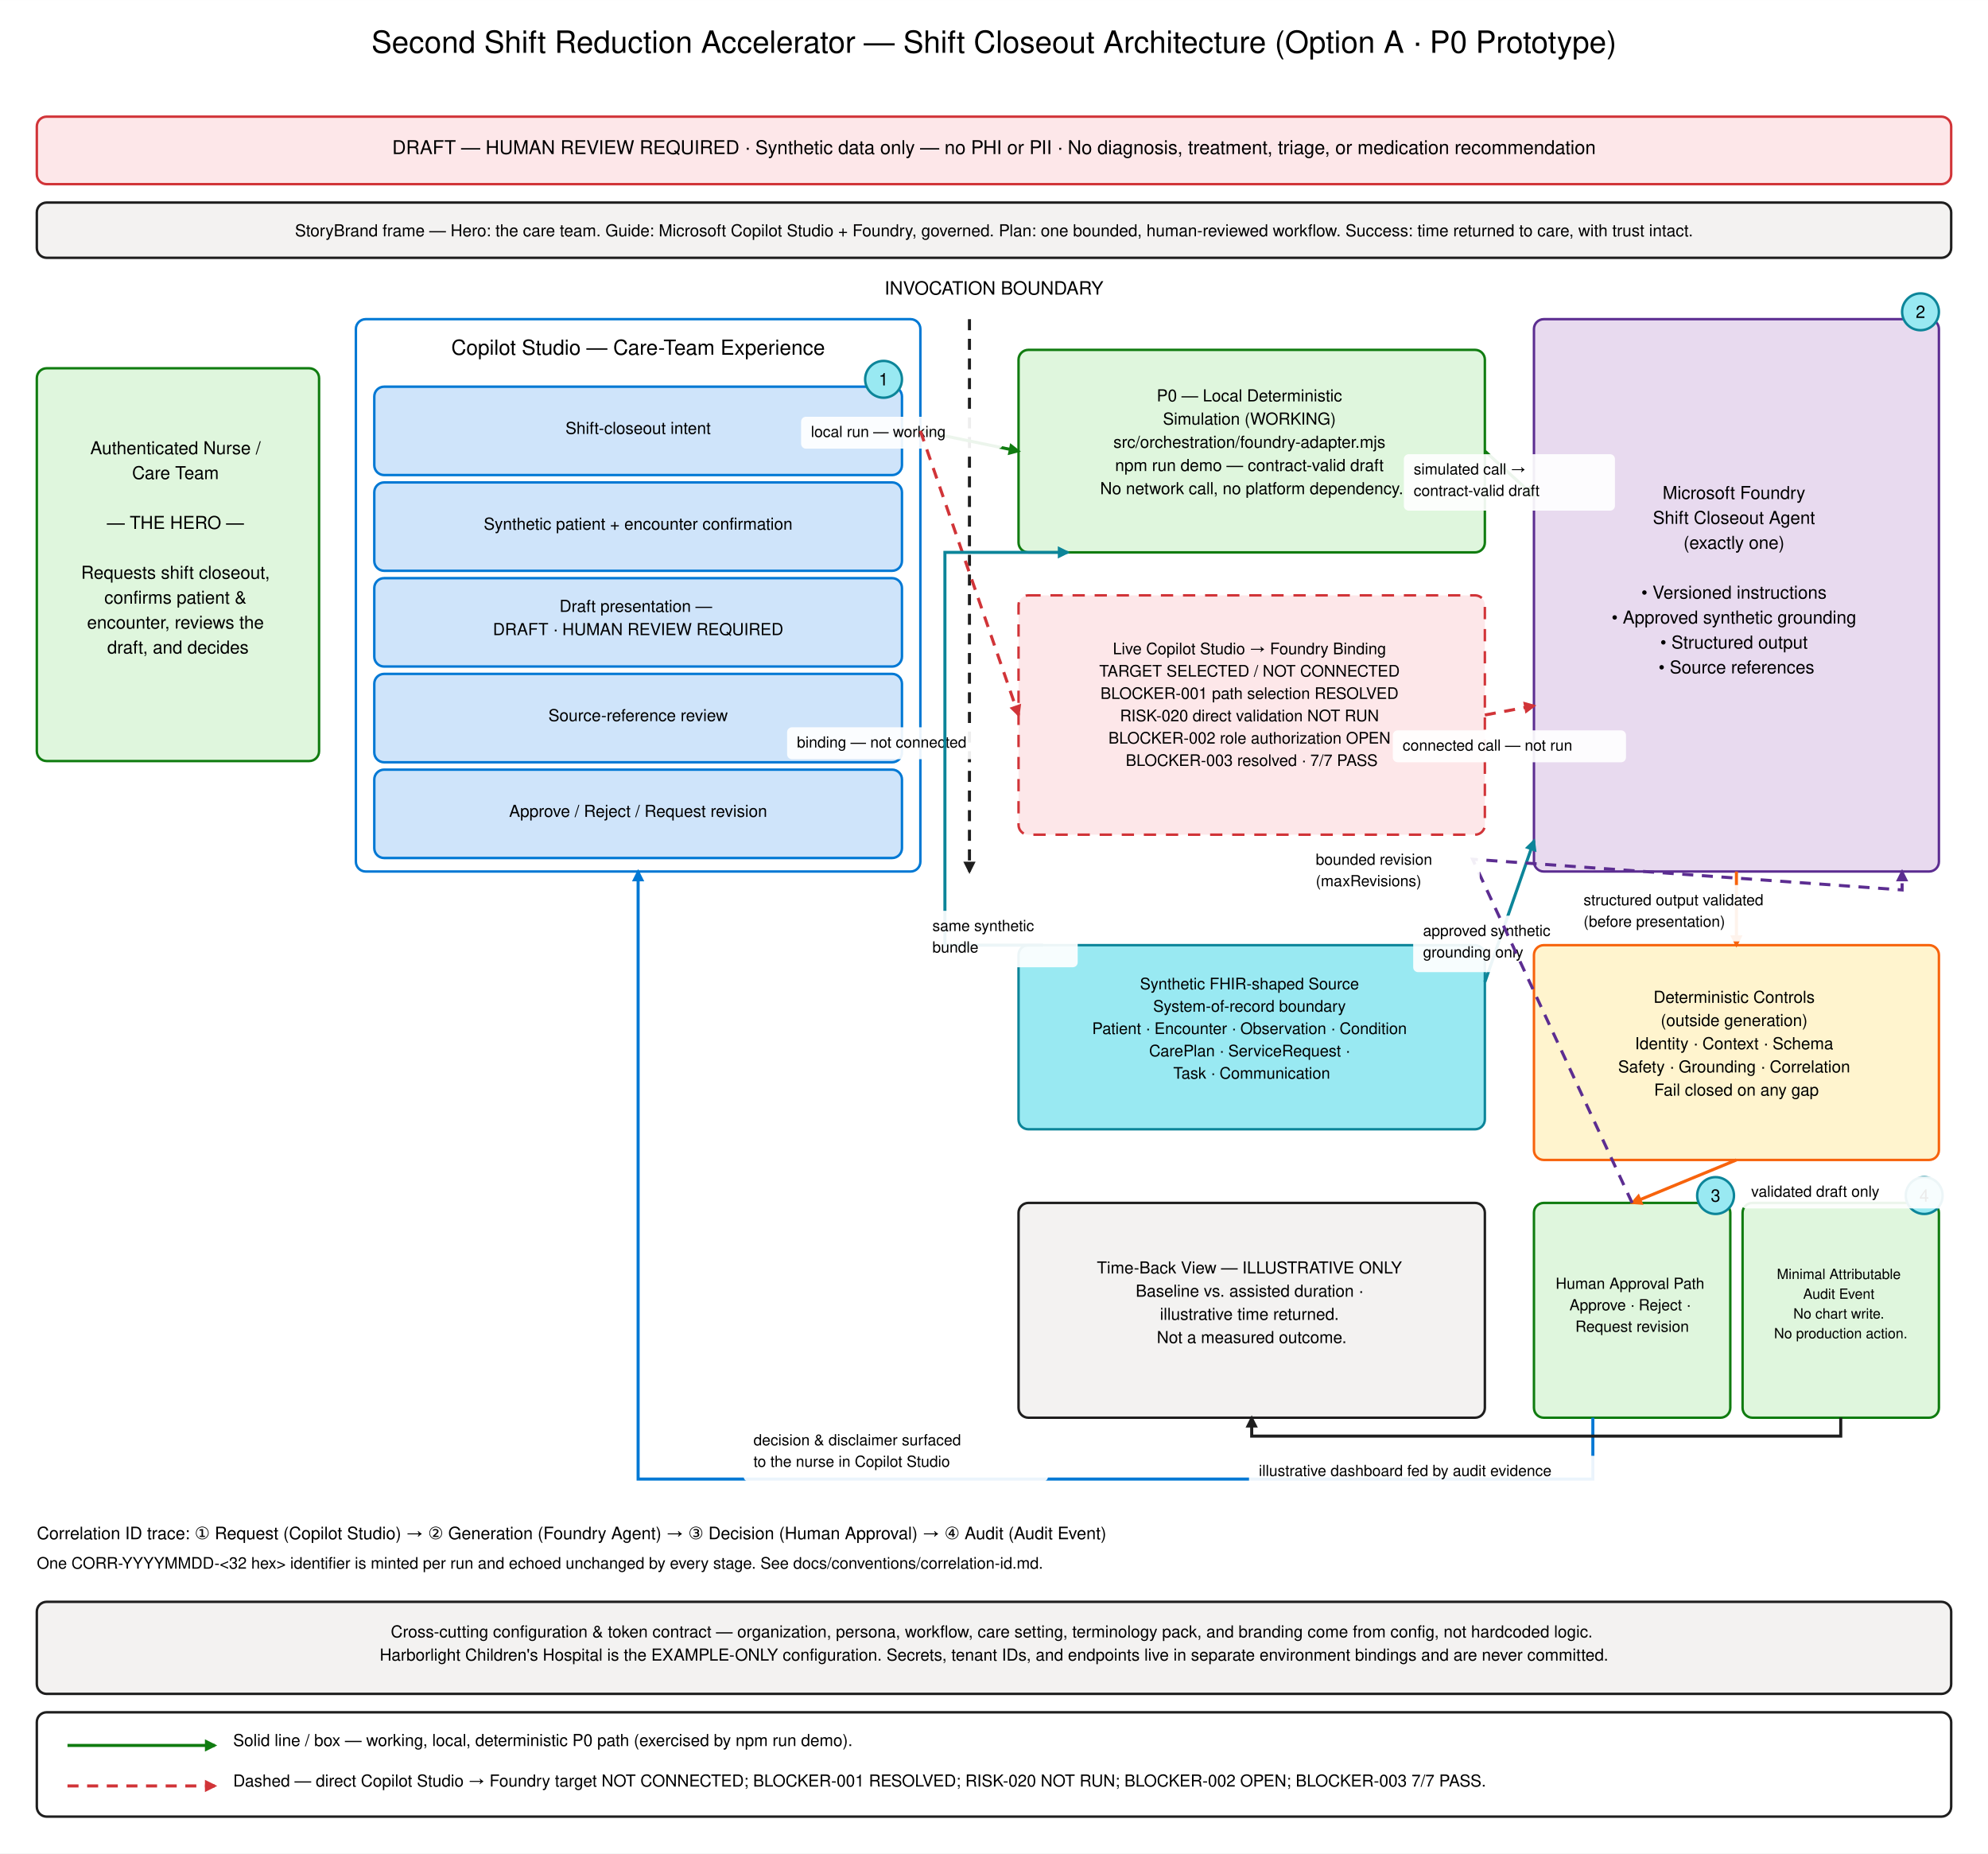
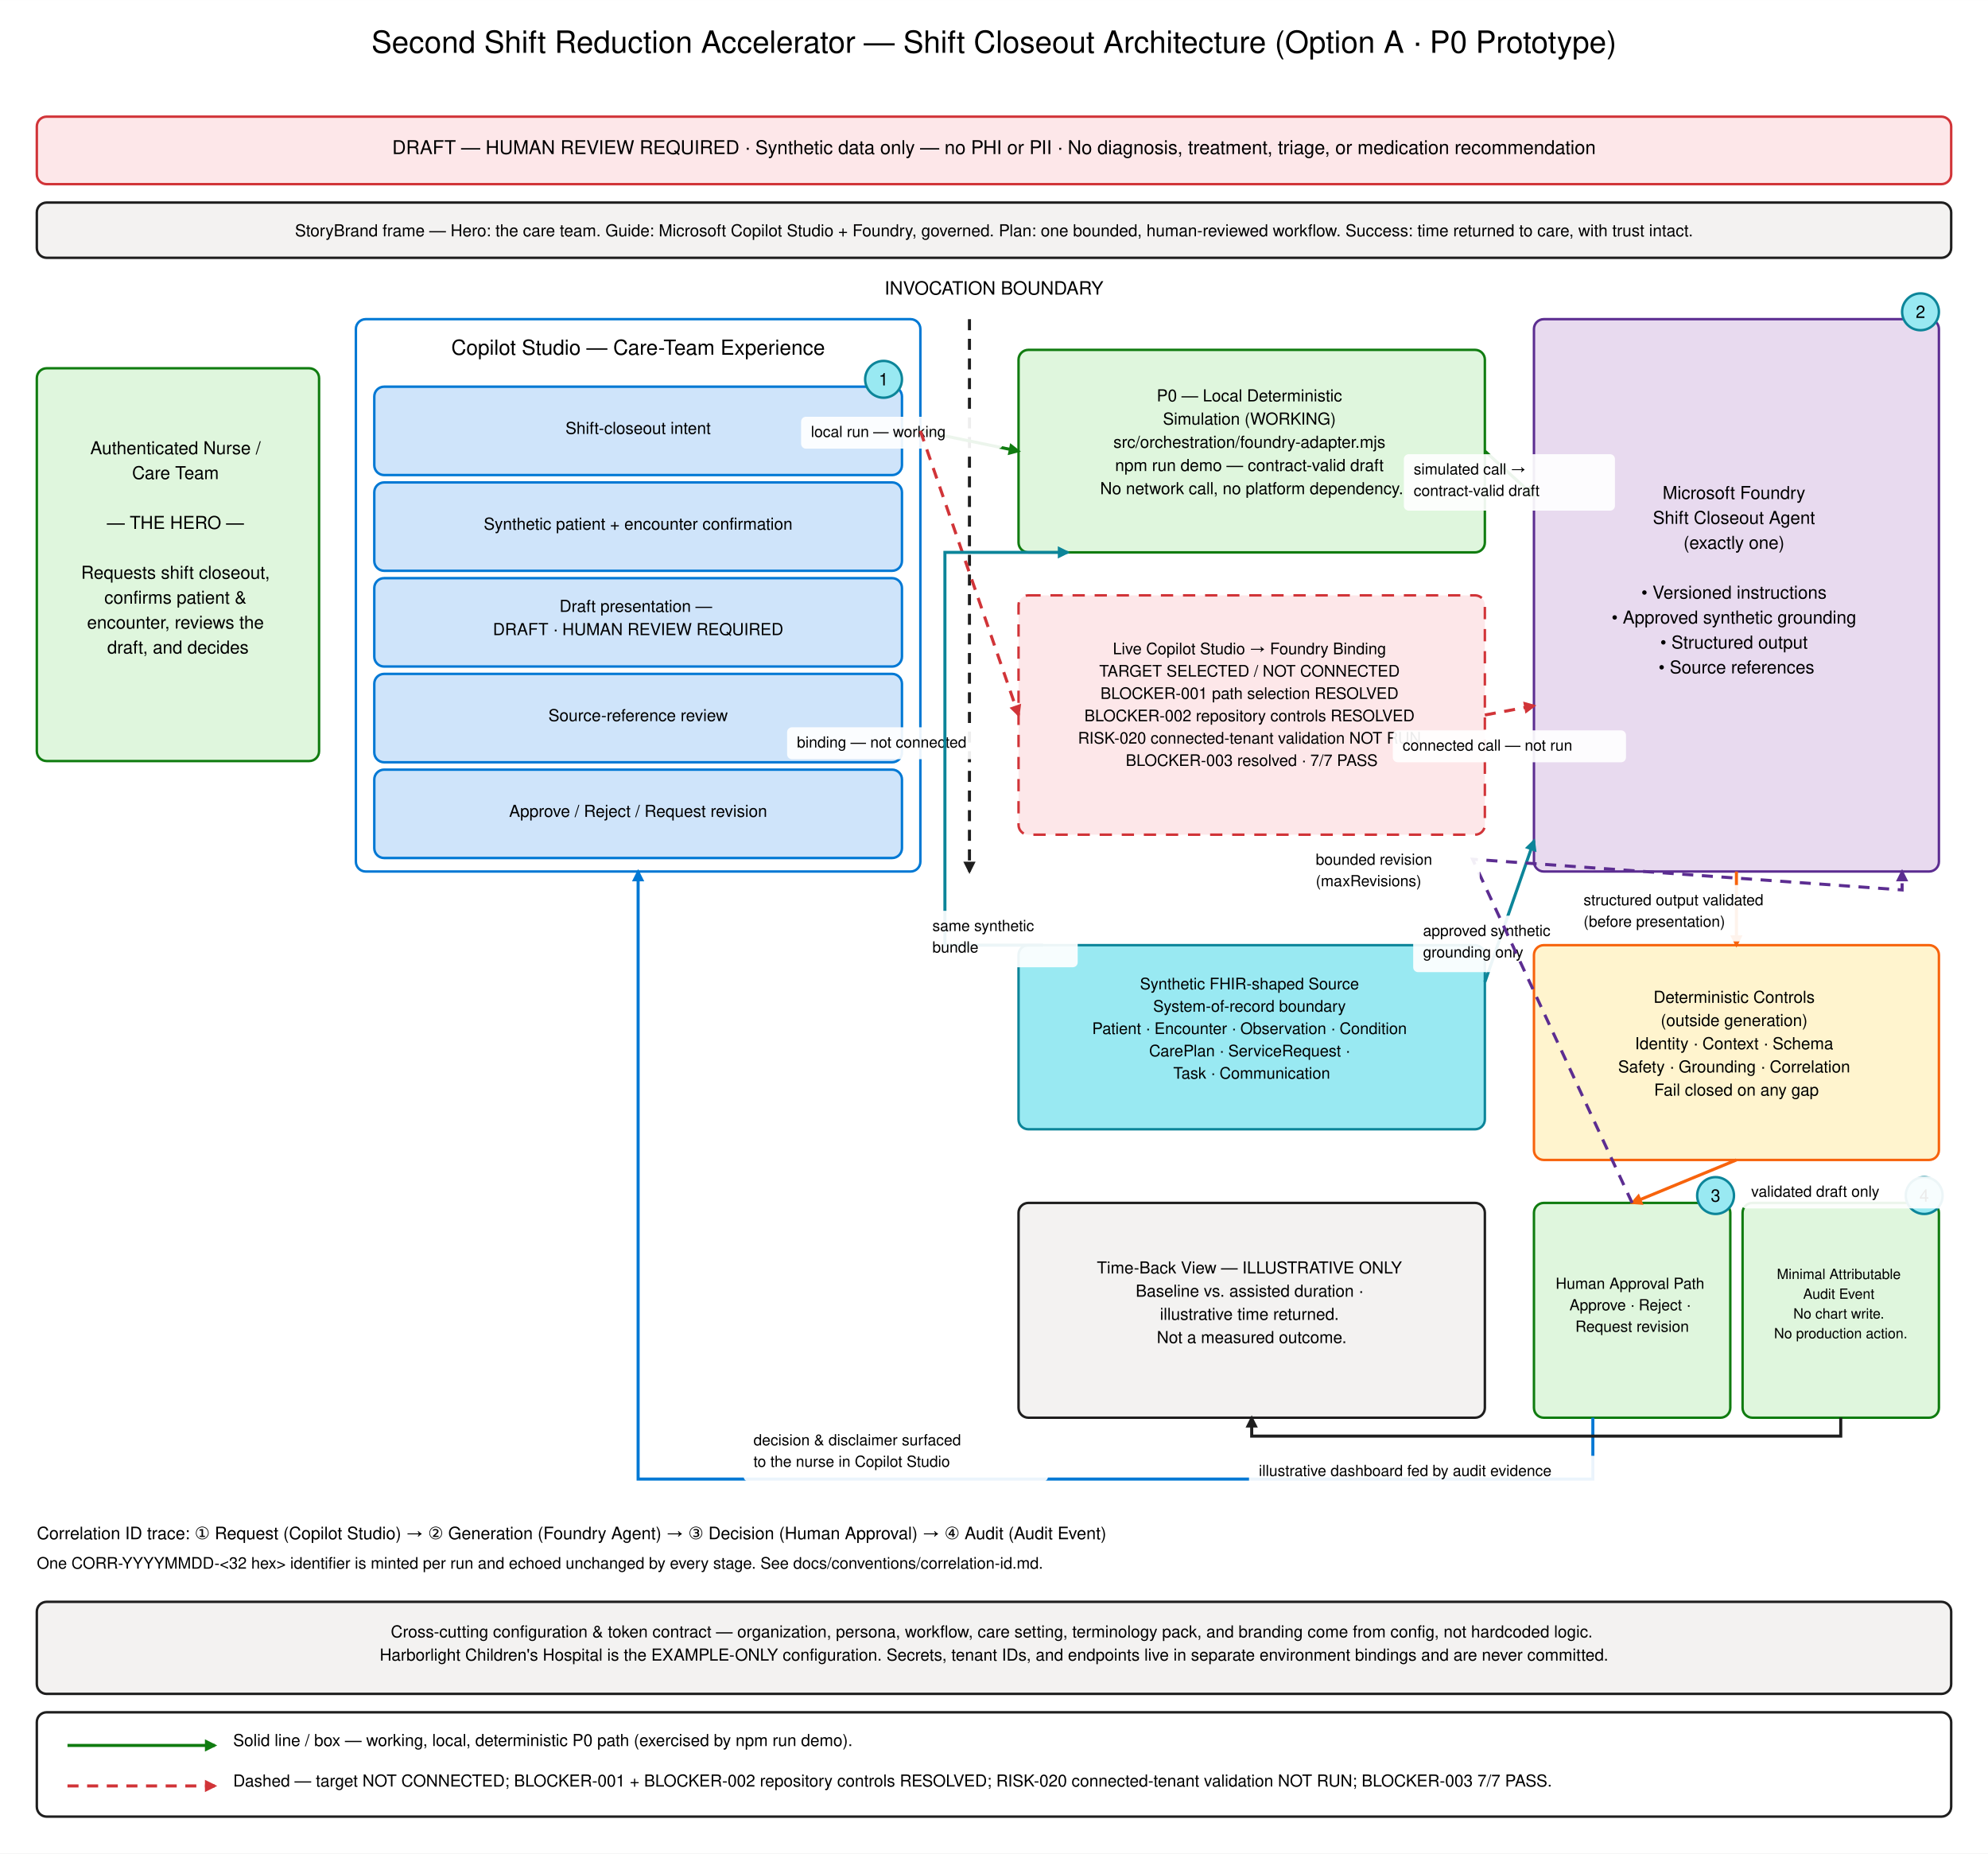
<svg xmlns="http://www.w3.org/2000/svg" viewBox="0 0 1620 1510" width="1400" height="1305" role="img" aria-labelledby="diagram-title diagram-desc">
  <rect x="0" y="0" width="1620" height="1510" fill="#ffffff" />
  <defs>
    <marker id="arrowhead-1e1e1e" markerWidth="10" markerHeight="10" refX="8" refY="5" orient="auto" markerUnits="userSpaceOnUse">
      <path d="M0,0 L10,5 L0,10 z" fill="#1e1e1e" />
    </marker>
    <marker id="arrowhead-107C10" markerWidth="10" markerHeight="10" refX="8" refY="5" orient="auto" markerUnits="userSpaceOnUse">
      <path d="M0,0 L10,5 L0,10 z" fill="#107C10" />
    </marker>
    <marker id="arrowhead-D13438" markerWidth="10" markerHeight="10" refX="8" refY="5" orient="auto" markerUnits="userSpaceOnUse">
      <path d="M0,0 L10,5 L0,10 z" fill="#D13438" />
    </marker>
    <marker id="arrowhead-0c8599" markerWidth="10" markerHeight="10" refX="8" refY="5" orient="auto" markerUnits="userSpaceOnUse">
      <path d="M0,0 L10,5 L0,10 z" fill="#0c8599" />
    </marker>
    <marker id="arrowhead-F7630C" markerWidth="10" markerHeight="10" refX="8" refY="5" orient="auto" markerUnits="userSpaceOnUse">
      <path d="M0,0 L10,5 L0,10 z" fill="#F7630C" />
    </marker>
    <marker id="arrowhead-5C2D91" markerWidth="10" markerHeight="10" refX="8" refY="5" orient="auto" markerUnits="userSpaceOnUse">
      <path d="M0,0 L10,5 L0,10 z" fill="#5C2D91" />
    </marker>
    <marker id="arrowhead-0078D4" markerWidth="10" markerHeight="10" refX="8" refY="5" orient="auto" markerUnits="userSpaceOnUse">
      <path d="M0,0 L10,5 L0,10 z" fill="#0078D4" />
    </marker>
  </defs>
  <text x="810" y="43" font-family="Segoe UI, Helvetica, Arial, sans-serif" font-size="25" fill="#000000" text-anchor="middle">
    <tspan x="810" y="43">Second Shift Reduction Accelerator — Shift Closeout Architecture (Option A · P0 Prototype)</tspan>
  </text>
  <rect x="30" y="95" width="1560" height="55" rx="8" fill="#FDE7E9" stroke="#D13438" stroke-width="2" />
  <text x="810" y="125.5" font-family="Segoe UI, Helvetica, Arial, sans-serif" font-size="15.5" fill="#000000" text-anchor="middle">
    <tspan x="810" y="125.5">DRAFT — HUMAN REVIEW REQUIRED   ·   Synthetic data only — no PHI or PII   ·   No diagnosis, treatment, triage, or medication recommendation</tspan>
  </text>
  <rect x="30" y="165" width="1560" height="45" rx="8" fill="#F3F2F1" stroke="#1e1e1e" stroke-width="2" />
  <text x="810" y="192.5" font-family="Segoe UI, Helvetica, Arial, sans-serif" font-size="13.5" fill="#000000" text-anchor="middle">
    <tspan x="810" y="192.5">StoryBrand frame — Hero: the care team. Guide: Microsoft Copilot Studio + Foundry, governed. Plan: one bounded, human-reviewed workflow. Success: time returned to care, with trust intact.</tspan>
  </text>
  <rect x="30" y="300" width="230" height="320" rx="8" fill="#DFF6DD" stroke="#107C10" stroke-width="2" />
  <text x="145" y="370" font-family="Segoe UI, Helvetica, Arial, sans-serif" font-size="14.5" fill="#000000" text-anchor="middle">
    <tspan x="145" y="370">Authenticated Nurse /</tspan>
    <tspan x="145" y="390.3">Care Team</tspan>
    <tspan x="145" y="410.6" />
    <tspan x="145" y="430.9">— THE HERO —</tspan>
    <tspan x="145" y="451.2" />
    <tspan x="145" y="471.5">Requests shift closeout,</tspan>
    <tspan x="145" y="491.8">confirms patient &amp;</tspan>
    <tspan x="145" y="512.1">encounter, reviews the</tspan>
    <tspan x="145" y="532.4">draft, and decides</tspan>
  </text>
  <rect x="290" y="260" width="460" height="450" rx="8" fill="none" stroke="#0078D4" stroke-width="2" />
  <text x="520" y="289" font-family="Segoe UI, Helvetica, Arial, sans-serif" font-size="17" fill="#000000" text-anchor="middle">
    <tspan x="520" y="289">Copilot Studio — Care-Team Experience</tspan>
  </text>
  <rect x="305" y="315" width="430" height="72" rx="8" fill="#CFE4FA" stroke="#0078D4" stroke-width="2" />
  <text x="520" y="353.5" font-family="Segoe UI, Helvetica, Arial, sans-serif" font-size="13.5" fill="#000000" text-anchor="middle">
    <tspan x="520" y="353.5">Shift-closeout intent</tspan>
  </text>
  <rect x="305" y="393" width="430" height="72" rx="8" fill="#CFE4FA" stroke="#0078D4" stroke-width="2" />
  <text x="520" y="431.5" font-family="Segoe UI, Helvetica, Arial, sans-serif" font-size="13.5" fill="#000000" text-anchor="middle">
    <tspan x="520" y="431.5">Synthetic patient + encounter confirmation</tspan>
  </text>
  <rect x="305" y="471" width="430" height="72" rx="8" fill="#CFE4FA" stroke="#0078D4" stroke-width="2" />
  <text x="520" y="498.5" font-family="Segoe UI, Helvetica, Arial, sans-serif" font-size="13.5" fill="#000000" text-anchor="middle">
    <tspan x="520" y="498.5">Draft presentation —</tspan>
    <tspan x="520" y="517.4">DRAFT · HUMAN REVIEW REQUIRED</tspan>
  </text>
  <rect x="305" y="549" width="430" height="72" rx="8" fill="#CFE4FA" stroke="#0078D4" stroke-width="2" />
  <text x="520" y="587.5" font-family="Segoe UI, Helvetica, Arial, sans-serif" font-size="13.5" fill="#000000" text-anchor="middle">
    <tspan x="520" y="587.5">Source-reference review</tspan>
  </text>
  <rect x="305" y="627" width="430" height="72" rx="8" fill="#CFE4FA" stroke="#0078D4" stroke-width="2" />
  <text x="520" y="665.5" font-family="Segoe UI, Helvetica, Arial, sans-serif" font-size="13.5" fill="#000000" text-anchor="middle">
    <tspan x="520" y="665.5">Approve / Reject / Request revision</tspan>
  </text>
  <circle cx="720" cy="309" r="15" fill="#99e9f2" stroke="#0c8599" stroke-width="2" />
  <text x="720" y="314" font-family="Segoe UI, Helvetica, Arial, sans-serif" font-size="14" fill="#000000" text-anchor="middle">1</text>
  <text x="810" y="240" font-family="Segoe UI, Helvetica, Arial, sans-serif" font-size="15" fill="#000000" text-anchor="middle">
    <tspan x="810" y="240">INVOCATION BOUNDARY</tspan>
  </text>
  <path d="M 790 260 L 790 710" fill="none" stroke="#1e1e1e" stroke-width="2.5" stroke-dasharray="9 7" marker-end="url(#arrowhead-1e1e1e)" />
  <rect x="830" y="285" width="380" height="165" rx="8" fill="#DFF6DD" stroke="#107C10" stroke-width="2" />
  <text x="1020" y="327" font-family="Segoe UI, Helvetica, Arial, sans-serif" font-size="13.5" fill="#000000" text-anchor="middle">
    <tspan x="1020" y="327">P0 — Local Deterministic</tspan>
    <tspan x="1020" y="345.9">Simulation (WORKING)</tspan>
    <tspan x="1020" y="364.8">src/orchestration/foundry-adapter.mjs</tspan>
    <tspan x="1020" y="383.7">npm run demo — contract-valid draft</tspan>
    <tspan x="1020" y="402.6">No network call, no platform dependency.</tspan>
  </text>
  <rect x="830" y="485" width="380" height="195" rx="8" fill="#FDE7E9" stroke="#D13438" stroke-width="2" stroke-dasharray="10 8" />
  <text x="1020" y="533" font-family="Segoe UI, Helvetica, Arial, sans-serif" font-size="13" fill="#000000" text-anchor="middle">
    <tspan x="1020" y="533">Live Copilot Studio → Foundry Binding</tspan>
    <tspan x="1020" y="551.2">TARGET SELECTED / NOT CONNECTED</tspan>
    <tspan x="1020" y="569.4">BLOCKER-001 path selection RESOLVED</tspan>
-     <tspan x="1020" y="587.6">RISK-020 direct validation NOT RUN</tspan>
-     <tspan x="1020" y="605.8">BLOCKER-002 role authorization OPEN</tspan>
+     <tspan x="1020" y="587.6">BLOCKER-002 repository controls RESOLVED</tspan>
+     <tspan x="1020" y="605.8">RISK-020 connected-tenant validation NOT RUN</tspan>
    <tspan x="1020" y="624">BLOCKER-003 resolved · 7/7 PASS</tspan>
  </text>
  <path d="M 750 351 L 830 367.5" fill="none" stroke="#107C10" stroke-width="2.5" marker-end="url(#arrowhead-107C10)" />
  <rect x="652.8" y="339.5" width="164.4" height="26" fill="#ffffff" opacity="0.92" rx="4" />
  <text x="660.8" y="356" font-family="Segoe UI, Helvetica, Arial, sans-serif" font-size="12.5" fill="#000000" text-anchor="start">
    <tspan x="660.8" y="356">local run — working</tspan>
  </text>
  <path d="M 750 351 L 830 582.5" fill="none" stroke="#D13438" stroke-width="2.5" stroke-dasharray="9 7" marker-end="url(#arrowhead-D13438)" />
  <rect x="641.4" y="592.5" width="187.2" height="26" fill="#ffffff" opacity="0.92" rx="4" />
  <text x="649.4" y="609" font-family="Segoe UI, Helvetica, Arial, sans-serif" font-size="12.5" fill="#000000" text-anchor="start">
    <tspan x="649.4" y="609">binding — not connected</tspan>
  </text>
  <rect x="1250" y="260" width="330" height="450" rx="8" fill="#E8DAEF" stroke="#5C2D91" stroke-width="2" />
  <text x="1415" y="406.5" font-family="Segoe UI, Helvetica, Arial, sans-serif" font-size="14.5" fill="#000000" text-anchor="middle">
    <tspan x="1415" y="406.5">Microsoft Foundry</tspan>
    <tspan x="1415" y="426.8">Shift Closeout Agent</tspan>
    <tspan x="1415" y="447.1">(exactly one)</tspan>
    <tspan x="1415" y="467.4" />
    <tspan x="1415" y="487.7">• Versioned instructions</tspan>
    <tspan x="1415" y="508">• Approved synthetic grounding</tspan>
    <tspan x="1415" y="528.3">• Structured output</tspan>
    <tspan x="1415" y="548.6">• Source references</tspan>
  </text>
  <circle cx="1565" cy="254" r="15" fill="#99e9f2" stroke="#0c8599" stroke-width="2" />
  <text x="1565" y="259" font-family="Segoe UI, Helvetica, Arial, sans-serif" font-size="14" fill="#000000" text-anchor="middle">2</text>
  <path d="M 1210 367.5 L 1250 404" fill="none" stroke="#107C10" stroke-width="2.5" marker-end="url(#arrowhead-107C10)" />
  <rect x="1144" y="370" width="172" height="46" fill="#ffffff" opacity="0.92" rx="4" />
  <text x="1152" y="386.5" font-family="Segoe UI, Helvetica, Arial, sans-serif" font-size="12.5" fill="#000000" text-anchor="start">
    <tspan x="1152" y="386.5">simulated call →</tspan>
    <tspan x="1152" y="404">contract-valid draft</tspan>
  </text>
  <path d="M 1210 582.5 L 1250 575" fill="none" stroke="#D13438" stroke-width="2.5" stroke-dasharray="9 7" marker-end="url(#arrowhead-D13438)" />
  <rect x="1135" y="595" width="190" height="26" fill="#ffffff" opacity="0.92" rx="4" />
  <text x="1143" y="611.5" font-family="Segoe UI, Helvetica, Arial, sans-serif" font-size="12.5" fill="#000000" text-anchor="start">
    <tspan x="1143" y="611.5">connected call — not run</tspan>
  </text>
  <rect x="830" y="770" width="380" height="150" rx="8" fill="#99e9f2" stroke="#0c8599" stroke-width="2" />
  <text x="1020" y="806" font-family="Segoe UI, Helvetica, Arial, sans-serif" font-size="13" fill="#000000" text-anchor="middle">
    <tspan x="1020" y="806">Synthetic FHIR-shaped Source</tspan>
    <tspan x="1020" y="824.2">System-of-record boundary</tspan>
    <tspan x="1020" y="842.4">Patient · Encounter · Observation · Condition</tspan>
    <tspan x="1020" y="860.6">CarePlan · ServiceRequest ·</tspan>
    <tspan x="1020" y="878.8">Task · Communication</tspan>
  </text>
  <path d="M 850 770 L 770 770 L 770 450 L 870 450" fill="none" stroke="#0c8599" stroke-width="2.5" marker-end="url(#arrowhead-0c8599)" />
  <rect x="751.8" y="742" width="126.4" height="46" fill="#ffffff" opacity="0.92" rx="4" />
  <text x="759.8" y="758.5" font-family="Segoe UI, Helvetica, Arial, sans-serif" font-size="12.5" fill="#000000" text-anchor="start">
    <tspan x="759.8" y="758.5">same synthetic</tspan>
    <tspan x="759.8" y="776">bundle</tspan>
  </text>
  <path d="M 1210 800 L 1250 685" fill="none" stroke="#0c8599" stroke-width="2.5" marker-end="url(#arrowhead-0c8599)" />
  <rect x="1151.6" y="746" width="156.8" height="46" fill="#ffffff" opacity="0.92" rx="4" />
  <text x="1159.6" y="762.5" font-family="Segoe UI, Helvetica, Arial, sans-serif" font-size="12.5" fill="#000000" text-anchor="start">
    <tspan x="1159.6" y="762.5">approved synthetic</tspan>
    <tspan x="1159.6" y="780">grounding only</tspan>
  </text>
  <rect x="1250" y="770" width="330" height="175" rx="8" fill="#FFF4CE" stroke="#F7630C" stroke-width="2" />
  <text x="1415" y="817" font-family="Segoe UI, Helvetica, Arial, sans-serif" font-size="13.5" fill="#000000" text-anchor="middle">
    <tspan x="1415" y="817">Deterministic Controls</tspan>
    <tspan x="1415" y="835.9">(outside generation)</tspan>
    <tspan x="1415" y="854.8">Identity · Context · Schema</tspan>
    <tspan x="1415" y="873.7">Safety · Grounding · Correlation</tspan>
    <tspan x="1415" y="892.6">Fail closed on any gap</tspan>
  </text>
  <path d="M 1415 710 L 1415 770" fill="none" stroke="#F7630C" stroke-width="2.5" marker-end="url(#arrowhead-F7630C)" />
  <rect x="1282.4" y="721" width="225.2" height="46" fill="#ffffff" opacity="0.92" rx="4" />
  <text x="1290.4" y="737.5" font-family="Segoe UI, Helvetica, Arial, sans-serif" font-size="12.5" fill="#000000" text-anchor="start">
    <tspan x="1290.4" y="737.5">structured output validated</tspan>
    <tspan x="1290.4" y="755">(before presentation)</tspan>
  </text>
  <rect x="1250" y="980" width="160" height="175" rx="8" fill="#DFF6DD" stroke="#107C10" stroke-width="2" />
  <text x="1330" y="1050" font-family="Segoe UI, Helvetica, Arial, sans-serif" font-size="12.5" fill="#000000" text-anchor="middle">
    <tspan x="1330" y="1050">Human Approval Path</tspan>
    <tspan x="1330" y="1067.5">Approve · Reject ·</tspan>
    <tspan x="1330" y="1085">Request revision</tspan>
  </text>
  <rect x="1420" y="980" width="160" height="175" rx="8" fill="#DFF6DD" stroke="#107C10" stroke-width="2" />
  <text x="1500" y="1042" font-family="Segoe UI, Helvetica, Arial, sans-serif" font-size="11.5" fill="#000000" text-anchor="middle">
    <tspan x="1500" y="1042">Minimal Attributable</tspan>
    <tspan x="1500" y="1058.1">Audit Event</tspan>
    <tspan x="1500" y="1074.2">No chart write.</tspan>
    <tspan x="1500" y="1090.3">No production action.</tspan>
  </text>
  <circle cx="1398" cy="974" r="15" fill="#99e9f2" stroke="#0c8599" stroke-width="2" />
  <text x="1398" y="979" font-family="Segoe UI, Helvetica, Arial, sans-serif" font-size="14" fill="#000000" text-anchor="middle">3</text>
  <circle cx="1568" cy="974" r="15" fill="#99e9f2" stroke="#0c8599" stroke-width="2" />
  <text x="1568" y="979" font-family="Segoe UI, Helvetica, Arial, sans-serif" font-size="14" fill="#000000" text-anchor="middle">4</text>
  <path d="M 1415 945 L 1330 980" fill="none" stroke="#F7630C" stroke-width="2.5" marker-end="url(#arrowhead-F7630C)" />
  <rect x="1419" y="958.5" width="172" height="26" fill="#ffffff" opacity="0.92" rx="4" />
  <text x="1427" y="975" font-family="Segoe UI, Helvetica, Arial, sans-serif" font-size="12.5" fill="#000000" text-anchor="start">
    <tspan x="1427" y="975">validated draft only</tspan>
  </text>
  <path d="M 1330 980 L 1200 700 L 1550 725 L 1550 710" fill="none" stroke="#5C2D91" stroke-width="2.5" stroke-dasharray="9 7" marker-end="url(#arrowhead-5C2D91)" />
  <rect x="1064.2" y="688" width="141.6" height="46" fill="#ffffff" opacity="0.92" rx="4" />
  <text x="1072.2" y="704.5" font-family="Segoe UI, Helvetica, Arial, sans-serif" font-size="12.5" fill="#000000" text-anchor="start">
    <tspan x="1072.2" y="704.5">bounded revision</tspan>
    <tspan x="1072.2" y="722">(maxRevisions)</tspan>
  </text>
  <path d="M 1298 1155 L 1298 1205 L 520 1205 L 520 710" fill="none" stroke="#0078D4" stroke-width="2.5" marker-end="url(#arrowhead-0078D4)" />
  <rect x="606" y="1161" width="248" height="46" fill="#ffffff" opacity="0.92" rx="4" />
  <text x="614" y="1177.5" font-family="Segoe UI, Helvetica, Arial, sans-serif" font-size="12.5" fill="#000000" text-anchor="start">
    <tspan x="614" y="1177.5">decision &amp; disclaimer surfaced</tspan>
    <tspan x="614" y="1195">to the nurse in Copilot Studio</tspan>
  </text>
  <rect x="830" y="980" width="380" height="175" rx="8" fill="#F3F2F1" stroke="#1e1e1e" stroke-width="2" />
  <text x="1020" y="1037.5" font-family="Segoe UI, Helvetica, Arial, sans-serif" font-size="13.5" fill="#000000" text-anchor="middle">
    <tspan x="1020" y="1037.5">Time-Back View — ILLUSTRATIVE ONLY</tspan>
    <tspan x="1020" y="1056.4">Baseline vs. assisted duration ·</tspan>
    <tspan x="1020" y="1075.3">illustrative time returned.</tspan>
    <tspan x="1020" y="1094.2">Not a measured outcome.</tspan>
  </text>
  <path d="M 1500 1155 L 1500 1170 L 1020 1170 L 1020 1155" fill="none" stroke="#1e1e1e" stroke-width="2.5" marker-end="url(#arrowhead-1e1e1e)" />
  <rect x="1017.8" y="1186" width="354.4" height="26" fill="#ffffff" opacity="0.92" rx="4" />
  <text x="1025.8" y="1202.5" font-family="Segoe UI, Helvetica, Arial, sans-serif" font-size="12.5" fill="#000000" text-anchor="start">
    <tspan x="1025.8" y="1202.5">illustrative dashboard fed by audit evidence</tspan>
  </text>
  <text x="30" y="1254" font-family="Segoe UI, Helvetica, Arial, sans-serif" font-size="14" fill="#000000" text-anchor="start">
    <tspan x="30" y="1254">Correlation ID trace:  ① Request (Copilot Studio)  →  ② Generation (Foundry Agent)  →  ③ Decision (Human Approval)  →  ④ Audit (Audit Event)</tspan>
  </text>
  <text x="30" y="1278" font-family="Segoe UI, Helvetica, Arial, sans-serif" font-size="13" fill="#000000" text-anchor="start">
    <tspan x="30" y="1278">One CORR-YYYYMMDD-&lt;32 hex&gt; identifier is minted per run and echoed unchanged by every stage. See docs/conventions/correlation-id.md.</tspan>
  </text>
  <rect x="30" y="1305" width="1560" height="75" rx="8" fill="#F3F2F1" stroke="#1e1e1e" stroke-width="2" />
  <text x="810" y="1334" font-family="Segoe UI, Helvetica, Arial, sans-serif" font-size="13.5" fill="#000000" text-anchor="middle">
    <tspan x="810" y="1334">Cross-cutting configuration &amp; token contract — organization, persona, workflow, care setting, terminology pack, and branding come from config, not hardcoded logic.</tspan>
    <tspan x="810" y="1352.9">Harborlight Children's Hospital is the EXAMPLE-ONLY configuration. Secrets, tenant IDs, and endpoints live in separate environment bindings and are never committed.</tspan>
  </text>
  <rect x="30" y="1395" width="1560" height="85" rx="8" fill="none" stroke="#1e1e1e" stroke-width="2" />
  <path d="M 55 1422 L 175 1422" fill="none" stroke="#107C10" stroke-width="2.5" marker-end="url(#arrowhead-107C10)" />
  <text x="190" y="1422.5" font-family="Segoe UI, Helvetica, Arial, sans-serif" font-size="13.5" fill="#000000" text-anchor="start">
    <tspan x="190" y="1422.5">Solid line / box — working, local, deterministic P0 path (exercised by npm run demo).</tspan>
  </text>
  <path d="M 55 1455 L 175 1455" fill="none" stroke="#D13438" stroke-width="2.5" stroke-dasharray="9 7" marker-end="url(#arrowhead-D13438)" />
  <text x="190" y="1455.5" font-family="Segoe UI, Helvetica, Arial, sans-serif" font-size="13.5" fill="#000000" text-anchor="start">
-     <tspan x="190" y="1455.5">Dashed — direct Copilot Studio → Foundry target NOT CONNECTED; BLOCKER-001 RESOLVED; RISK-020 NOT RUN; BLOCKER-002 OPEN; BLOCKER-003 7/7 PASS.</tspan>
+     <tspan x="190" y="1455.5">Dashed — target NOT CONNECTED; BLOCKER-001 + BLOCKER-002 repository controls RESOLVED; RISK-020 connected-tenant validation NOT RUN; BLOCKER-003 7/7 PASS.</tspan>
  </text>
</svg>
